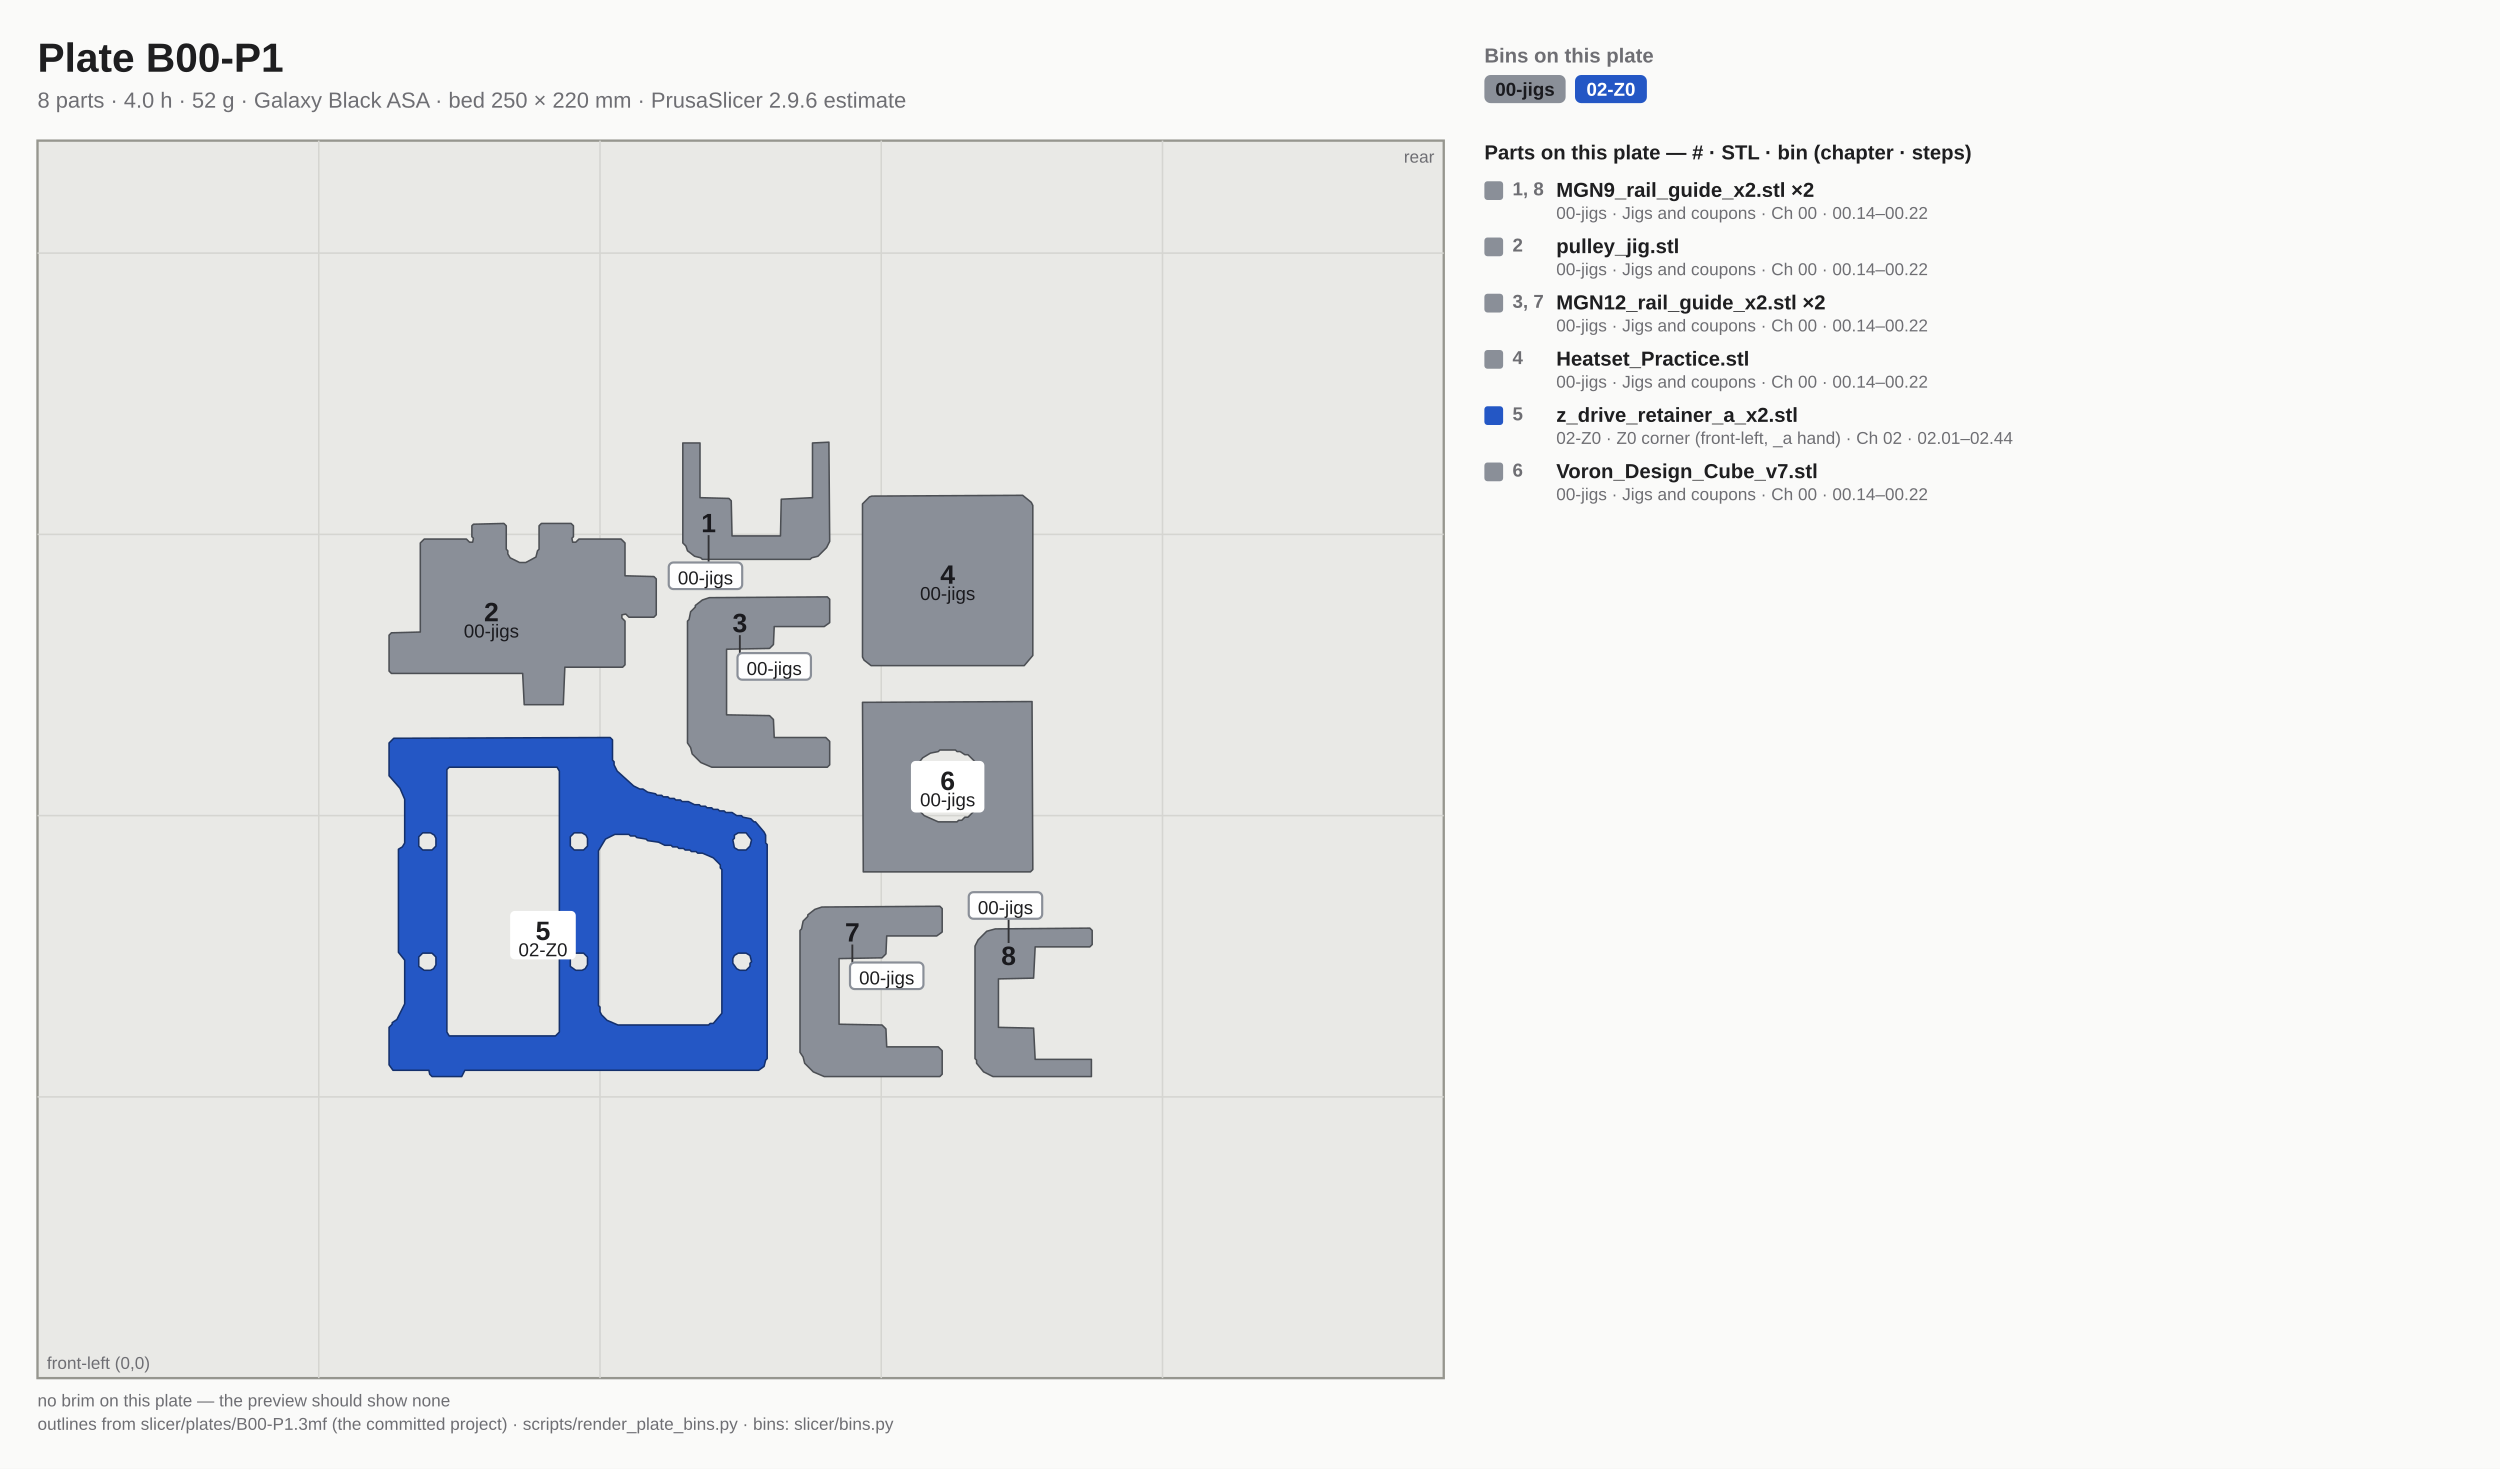
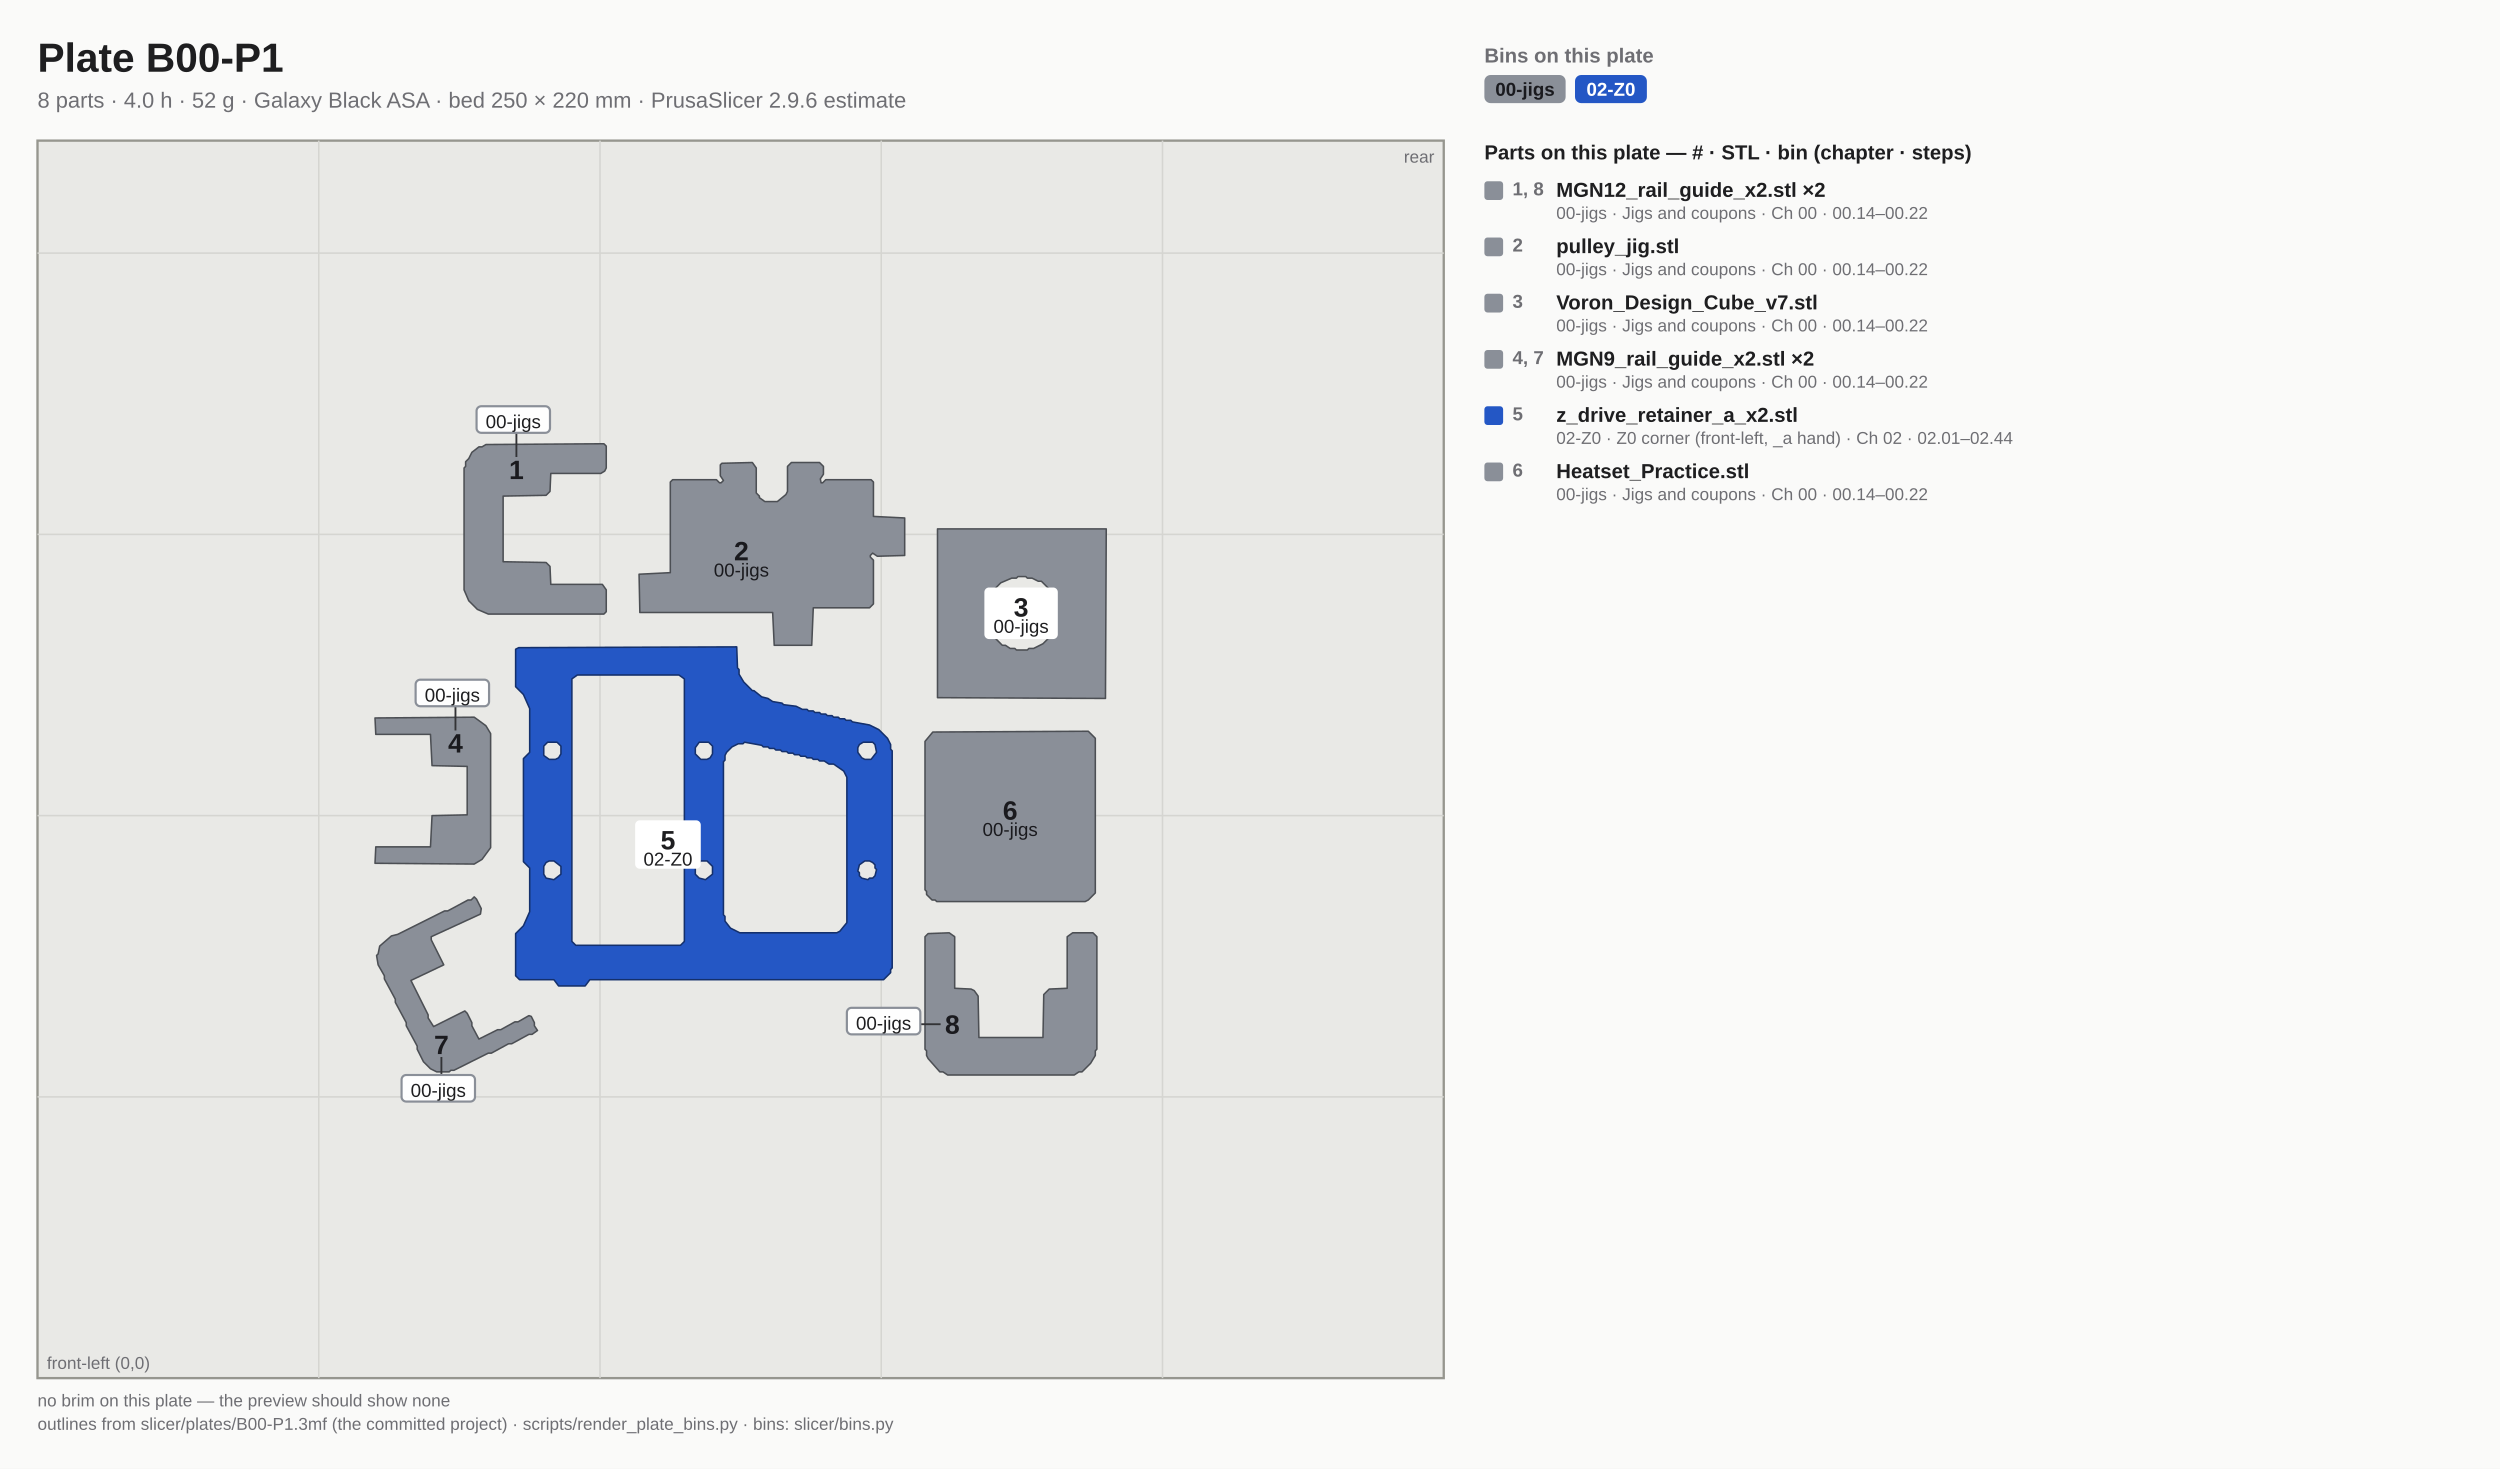
<svg xmlns="http://www.w3.org/2000/svg" width="1600" height="940" viewBox="0 0 1600 940" font-family="Arial, Helvetica, 'DejaVu Sans', sans-serif">
  <rect x="0" y="0" width="1600" height="940" fill="#fafaf9" />
  <text x="24.0" y="45.9" font-size="26" fill="#1e1e20" text-anchor="start" font-weight="bold">Plate B00-P1</text>
  <text x="24.0" y="68.9" font-size="14" fill="#6e6e73" text-anchor="start">8 parts  ·  4.0 h  ·  52 g  ·  Galaxy Black ASA  ·  bed 250 × 220 mm  ·  PrusaSlicer 2.9.6 estimate</text>
  <rect x="24.0" y="90.0" width="900.0" height="792.0" fill="#e9e9e6" stroke="#96968f" stroke-width="1.5" />
  <line x1="204.0" y1="90.0" x2="204.0" y2="882.0" stroke="#d5d5d1" stroke-width="1.0" />
  <line x1="384.0" y1="90.0" x2="384.0" y2="882.0" stroke="#d5d5d1" stroke-width="1.0" />
  <line x1="564.0" y1="90.0" x2="564.0" y2="882.0" stroke="#d5d5d1" stroke-width="1.0" />
  <line x1="744.0" y1="90.0" x2="744.0" y2="882.0" stroke="#d5d5d1" stroke-width="1.0" />
  <line x1="24.0" y1="702.0" x2="924.0" y2="702.0" stroke="#d5d5d1" stroke-width="1.0" />
  <line x1="24.0" y1="522.0" x2="924.0" y2="522.0" stroke="#d5d5d1" stroke-width="1.0" />
  <line x1="24.0" y1="342.0" x2="924.0" y2="342.0" stroke="#d5d5d1" stroke-width="1.0" />
  <line x1="24.0" y1="162.0" x2="924.0" y2="162.0" stroke="#d5d5d1" stroke-width="1.0" />
  <text x="30.0" y="876.1" font-size="11" fill="#6e6e73" text-anchor="start">front-left (0,0)</text>
  <text x="918.0" y="104.1" font-size="11" fill="#6e6e73" text-anchor="end">rear</text>
-   <path d="M552.0,449.5 660.5,449.0 661.0,556.5 659.5,558.0 552.5,558.0Z M601.5,480.0 600.5,481.0 595.5,482.0 590.5,485.0 587.0,489.5 587.5,490.0 626.0,489.5 619.5,483.0 617.5,483.0 614.5,481.0 612.5,481.0 611.5,480.0Z M588.5,517.0 588.0,517.5 589.0,519.5 591.5,522.0 600.5,526.0 612.5,526.0 613.5,525.0 615.5,525.0 617.5,523.0 619.5,523.0 625.0,517.5Z" fill-rule="evenodd" fill="#8a8f98" stroke="#4c4f54" stroke-width="1.0" stroke-linejoin="round" />
-   <path d="M558.0,317.5 654.5,317.0 660.0,321.5 661.0,323.5 661.0,419.5 655.5,426.0 557.5,426.0 553.0,422.5 552.0,420.5 552.0,322.5 556.5,318.0Z" fill-rule="evenodd" fill="#8a8f98" stroke="#4c4f54" stroke-width="1.0" stroke-linejoin="round" />
-   <path d="M526.0,580.5 601.5,580.0 603.0,581.5 603.0,596.5 599.5,599.0 567.5,599.0 567.0,610.5 564.5,613.0 537.0,613.5 537.0,655.5 564.5,656.0 567.0,658.5 567.5,670.0 600.5,670.0 603.0,672.5 603.0,687.5 601.5,689.0 527.5,689.0 520.5,686.0 515.0,680.5 514.0,676.5 512.0,673.5 512.0,595.5 513.0,594.5 514.0,589.5 517.0,586.5 517.0,585.5 521.5,582.0Z" fill-rule="evenodd" fill="#8a8f98" stroke="#4c4f54" stroke-width="1.0" stroke-linejoin="round" />
-   <path d="M454.0,382.5 529.5,382.0 531.0,383.5 531.0,398.5 527.5,401.0 495.5,401.0 495.0,412.5 492.5,415.0 465.0,415.5 465.0,457.5 492.5,458.0 495.0,460.5 495.5,472.0 528.5,472.0 531.0,474.5 531.0,489.5 529.5,491.0 455.5,491.0 448.5,488.0 443.0,482.5 442.0,478.5 440.0,475.5 440.0,397.5 441.0,396.5 442.0,391.5 445.0,388.5 445.0,387.5 449.5,384.0Z" fill-rule="evenodd" fill="#8a8f98" stroke="#4c4f54" stroke-width="1.0" stroke-linejoin="round" />
-   <path d="M437.0,283.5 448.0,283.5 448.0,318.5 466.5,319.0 468.0,320.5 468.5,343.0 499.5,343.0 500.0,319.5 520.0,318.5 520.0,283.5 530.5,283.0 531.0,346.5 529.0,350.5 523.5,356.0 519.5,357.0 518.5,358.0 449.5,358.0 448.5,357.0 444.5,356.0 440.0,352.5 439.0,349.5 437.0,347.5Z" fill-rule="evenodd" fill="#8a8f98" stroke="#4c4f54" stroke-width="1.0" stroke-linejoin="round" />
-   <path d="M637.0,594.5 697.5,594.0 699.0,595.5 699.0,604.5 697.5,606.0 662.5,606.0 661.5,626.0 639.0,626.5 639.0,657.5 661.5,658.0 662.5,678.0 698.5,678.0 698.5,689.0 635.5,689.0 629.5,686.0 625.0,680.5 625.0,678.5 624.0,677.5 624.0,605.5 626.0,601.5 631.5,596.0Z" fill-rule="evenodd" fill="#8a8f98" stroke="#4c4f54" stroke-width="1.0" stroke-linejoin="round" />
-   <path d="M303.0,335.5 322.5,335.0 324.0,336.5 324.0,351.5 325.0,352.5 325.0,354.5 326.5,357.0 332.5,360.0 336.5,360.0 343.0,356.5 344.0,352.5 345.0,351.5 345.0,336.5 346.5,335.0 365.5,335.0 367.0,336.5 367.0,343.5 366.0,344.5 366.5,347.0 368.5,347.0 370.5,345.0 397.5,345.0 400.0,347.5 400.0,368.5 418.5,369.0 420.0,370.5 420.0,393.5 418.5,395.0 402.5,395.0 400.5,393.0 398.0,393.5 398.0,395.5 400.0,397.5 400.0,425.5 398.5,427.0 361.5,427.0 360.5,451.0 335.5,451.0 334.5,431.0 250.5,431.0 249.0,429.5 249.0,406.5 250.5,405.0 269.0,404.5 269.0,347.5 271.5,345.0 298.5,345.0 300.5,347.0 302.5,347.0 303.0,344.5 302.0,343.5 302.0,336.5Z" fill-rule="evenodd" fill="#8a8f98" stroke="#4c4f54" stroke-width="1.0" stroke-linejoin="round" />
-   <path d="M252.0,472.5 390.5,472.0 392.0,473.5 392.0,486.5 393.0,487.5 393.0,489.5 395.0,493.5 405.5,503.0 409.5,505.0 411.5,505.0 414.5,507.0 419.5,508.0 420.5,509.0 423.5,509.0 424.5,510.0 427.5,510.0 428.5,511.0 431.5,511.0 432.5,512.0 435.5,512.0 436.5,513.0 440.5,513.0 444.5,515.0 447.5,515.0 448.5,516.0 451.5,516.0 452.5,517.0 455.5,517.0 456.5,518.0 459.5,518.0 460.5,519.0 463.5,519.0 464.5,520.0 468.5,520.0 471.5,522.0 474.5,522.0 475.5,523.0 480.5,524.0 482.5,526.0 483.5,526.0 489.0,532.5 490.0,534.5 490.0,539.5 491.0,540.5 491.0,677.5 490.0,678.5 489.0,682.5 485.5,685.0 297.5,685.0 295.5,689.0 276.5,689.0 275.0,687.5 274.5,685.0 251.5,685.0 249.0,681.5 249.0,657.5 251.0,655.5 251.0,654.5 254.0,652.5 259.0,642.5 259.0,614.5 255.0,609.5 255.0,543.5 257.5,542.0 259.0,539.5 259.0,511.5 256.0,504.5 249.0,496.5 249.0,475.5Z M287.5,491.0 286.0,492.5 286.0,660.5 287.5,663.0 355.5,663.0 358.0,660.5 358.0,493.5 356.5,491.0Z M270.5,533.0 268.0,535.5 268.0,541.5 270.5,544.0 276.5,544.0 279.0,541.5 279.0,536.5 278.0,534.5 275.5,533.0Z M367.5,533.0 365.0,535.5 365.0,541.5 367.5,544.0 373.5,544.0 376.0,541.5 376.0,536.5 375.0,534.5 372.5,533.0Z M472.5,533.0 470.0,534.5 470.0,536.5 469.0,537.5 470.0,542.5 472.5,544.0 477.5,544.0 480.0,541.5 481.0,537.5 477.5,533.0Z M393.5,534.0 387.5,537.0 383.0,544.5 383.0,643.5 384.0,644.5 384.0,647.5 385.0,649.5 388.5,653.0 395.5,656.0 453.5,656.0 454.5,655.0 456.5,655.0 462.0,648.5 462.0,556.5 461.0,555.5 461.0,553.5 456.5,549.0 449.5,546.0 446.5,546.0 445.5,545.0 442.5,545.0 441.5,544.0 438.5,544.0 437.5,543.0 434.5,543.0 433.5,542.0 430.5,542.0 429.5,541.0 425.5,541.0 421.5,539.0 414.5,538.0 413.5,537.0 407.5,536.0 406.5,535.0 403.5,535.0 402.5,534.0Z M270.5,610.0 268.0,612.5 268.0,618.5 271.5,621.0 275.5,621.0 277.5,620.0 279.0,617.5 279.0,612.5 276.5,610.0Z M367.5,610.0 365.0,612.5 365.0,618.5 368.5,621.0 372.5,621.0 374.5,620.0 376.0,617.5 376.0,612.5 373.5,610.0Z M472.5,610.0 470.0,611.5 469.0,613.5 469.0,616.5 471.5,620.0 473.5,621.0 477.5,621.0 480.0,618.5 480.0,616.5 481.0,615.5 480.0,611.5 477.5,610.0Z" fill-rule="evenodd" fill="#2457c5" stroke="#14306c" stroke-width="1.0" stroke-linejoin="round" />
-   <rect x="326.5" y="583.0" width="42.0" height="31.0" rx="3.0" fill="#ffffff" />
-   <text x="347.5" y="601.6" font-size="17" fill="#1e1e20" text-anchor="middle" font-weight="bold">5</text>
-   <text x="347.5" y="612.0" font-size="12" fill="#1e1e20" text-anchor="middle">02-Z0</text>
-   <text x="314.5" y="397.6" font-size="17" fill="#1a1a1e" text-anchor="middle" font-weight="bold">2</text>
-   <text x="314.5" y="408.0" font-size="12" fill="#1a1a1e" text-anchor="middle">00-jigs</text>
-   <text x="606.5" y="373.6" font-size="17" fill="#1a1a1e" text-anchor="middle" font-weight="bold">4</text>
-   <text x="606.5" y="384.0" font-size="12" fill="#1a1a1e" text-anchor="middle">00-jigs</text>
-   <rect x="583.0" y="487.0" width="47.0" height="33.0" rx="3.0" fill="#ffffff" />
-   <text x="606.5" y="505.6" font-size="17" fill="#1e1e20" text-anchor="middle" font-weight="bold">6</text>
-   <text x="606.5" y="516.0" font-size="12" fill="#1e1e20" text-anchor="middle">00-jigs</text>
-   <line x1="545.5" y1="596.5" x2="545.5" y2="616.0" stroke="#333336" stroke-width="1.2" />
-   <rect x="544.0" y="616.0" width="47.0" height="17.0" rx="3.0" fill="#ffffff" fill-opacity="0.94" stroke="#8a8f98" stroke-width="1.4" />
-   <text x="567.5" y="630.0" font-size="12" fill="#1e1e20" text-anchor="middle">00-jigs</text>
-   <rect x="538.0" y="588.5" width="15.0" height="16.0" rx="3.0" fill="#8a8f98" />
-   <text x="545.5" y="602.6" font-size="17" fill="#1a1a1e" text-anchor="middle" font-weight="bold">7</text>
-   <line x1="473.5" y1="398.5" x2="473.5" y2="418.0" stroke="#333336" stroke-width="1.2" />
-   <rect x="472.0" y="418.0" width="47.0" height="17.0" rx="3.0" fill="#ffffff" fill-opacity="0.94" stroke="#8a8f98" stroke-width="1.4" />
-   <text x="495.5" y="432.0" font-size="12" fill="#1e1e20" text-anchor="middle">00-jigs</text>
-   <rect x="466.0" y="390.5" width="15.0" height="16.0" rx="3.0" fill="#8a8f98" />
-   <text x="473.5" y="404.6" font-size="17" fill="#1a1a1e" text-anchor="middle" font-weight="bold">3</text>
-   <line x1="645.5" y1="611.5" x2="645.5" y2="588.0" stroke="#333336" stroke-width="1.2" />
-   <rect x="620.0" y="571.0" width="47.0" height="17.0" rx="3.0" fill="#ffffff" fill-opacity="0.94" stroke="#8a8f98" stroke-width="1.4" />
-   <text x="643.5" y="585.0" font-size="12" fill="#1e1e20" text-anchor="middle">00-jigs</text>
-   <rect x="638.0" y="603.5" width="15.0" height="16.0" rx="3.0" fill="#8a8f98" />
-   <text x="645.5" y="617.6" font-size="17" fill="#1a1a1e" text-anchor="middle" font-weight="bold">8</text>
-   <line x1="453.5" y1="334.5" x2="453.5" y2="360.0" stroke="#333336" stroke-width="1.2" />
-   <rect x="428.0" y="360.0" width="47.0" height="17.0" rx="3.0" fill="#ffffff" fill-opacity="0.94" stroke="#8a8f98" stroke-width="1.4" />
-   <text x="451.5" y="374.0" font-size="12" fill="#1e1e20" text-anchor="middle">00-jigs</text>
-   <rect x="446.0" y="326.5" width="15.0" height="16.0" rx="3.0" fill="#8a8f98" />
-   <text x="453.5" y="340.6" font-size="17" fill="#1a1a1e" text-anchor="middle" font-weight="bold">1</text>
+   <path d="M600.0,338.5 708.0,338.5 707.5,447.0 600.0,446.5Z M651.5,369.0 650.5,370.0 647.5,370.0 640.5,373.0 635.0,378.5 635.5,379.0 673.0,378.5 666.5,372.0 664.5,372.0 660.5,370.0 657.5,370.0 656.5,369.0Z M635.5,406.0 635.0,406.5 641.5,413.0 643.5,413.0 646.5,415.0 649.5,415.0 650.5,416.0 657.5,416.0 658.5,415.0 661.5,415.0 667.5,412.0 673.0,406.5Z" fill-rule="evenodd" fill="#8a8f98" stroke="#4c4f54" stroke-width="1.0" stroke-linejoin="round" />
+   <path d="M597.0,468.5 696.5,468.0 701.0,472.5 701.0,571.5 696.5,576.0 694.5,577.0 599.5,577.0 598.5,576.0 596.5,576.0 593.0,572.5 593.0,570.5 592.0,569.5 592.0,474.5Z" fill-rule="evenodd" fill="#8a8f98" stroke="#4c4f54" stroke-width="1.0" stroke-linejoin="round" />
+   <path d="M311.0,284.5 386.5,284.0 388.0,285.5 388.0,299.5 387.0,301.5 384.5,303.0 352.5,303.0 352.0,314.5 349.5,317.0 322.0,317.5 322.0,359.5 349.5,360.0 352.0,362.5 352.5,374.0 385.5,374.0 388.0,377.5 388.0,391.5 386.5,393.0 312.5,393.0 305.5,390.0 300.0,384.5 297.0,377.5 297.0,299.5 298.0,298.5 298.0,295.5 300.0,293.5 302.0,289.5 306.5,286.0 308.5,286.0Z" fill-rule="evenodd" fill="#8a8f98" stroke="#4c4f54" stroke-width="1.0" stroke-linejoin="round" />
+   <path d="M594.0,597.5 607.5,597.0 611.0,599.5 611.0,632.5 621.5,633.0 623.5,634.0 626.0,637.5 626.5,664.0 667.5,664.0 668.0,636.5 671.5,633.0 683.0,632.5 683.0,599.5 686.5,597.0 699.5,597.0 702.0,599.5 702.0,671.5 701.0,672.5 701.0,675.5 698.0,680.5 692.5,686.0 690.5,686.0 687.5,688.0 606.5,688.0 603.5,686.0 601.5,686.0 594.0,677.5 593.0,675.5 593.0,672.5 592.0,671.5 592.0,599.5Z" fill-rule="evenodd" fill="#8a8f98" stroke="#4c4f54" stroke-width="1.0" stroke-linejoin="round" />
+   <path d="M240.0,459.5 303.5,459.0 311.0,464.5 314.0,469.5 314.0,542.5 308.5,550.0 303.5,553.0 240.0,552.5 240.5,542.0 275.5,542.0 276.5,522.0 299.0,521.5 299.0,490.5 276.5,490.0 275.5,470.0 240.5,470.0Z" fill-rule="evenodd" fill="#8a8f98" stroke="#4c4f54" stroke-width="1.0" stroke-linejoin="round" />
+   <path d="M303.0,574.5 303.5,574.0 305.0,575.5 308.0,581.5 307.5,585.0 276.0,599.5 276.0,601.5 284.0,617.5 263.0,627.5 274.0,649.5 274.0,651.5 277.5,657.0 297.5,647.0 299.0,648.5 302.0,654.5 302.0,656.5 306.5,665.0 318.5,659.0 320.5,659.0 329.5,654.0 331.5,654.0 338.5,650.0 340.0,650.5 342.0,654.5 342.0,656.5 344.0,659.5 340.5,662.0 338.5,662.0 327.5,668.0 325.5,668.0 314.5,674.0 312.5,674.0 290.5,685.0 288.5,685.0 287.5,686.0 279.5,686.0 275.5,684.0 271.0,679.5 267.0,671.5 267.0,669.5 260.0,656.5 260.0,654.5 253.0,641.5 253.0,639.5 246.0,626.5 246.0,624.5 242.0,617.5 241.0,611.5 242.0,610.5 243.0,605.5 250.5,599.0 254.5,598.0 284.5,583.0 286.5,583.0 299.5,576.0 301.5,576.0Z" fill-rule="evenodd" fill="#8a8f98" stroke="#4c4f54" stroke-width="1.0" stroke-linejoin="round" />
+   <path d="M462.0,296.5 481.5,296.0 484.0,299.5 484.0,315.5 486.0,317.5 486.0,318.5 489.5,321.0 497.5,321.0 503.0,316.5 504.0,314.5 504.0,298.5 506.5,296.0 524.5,296.0 527.0,298.5 527.0,303.5 525.0,306.5 525.5,309.0 526.5,309.0 528.5,307.0 557.5,307.0 559.0,308.5 559.0,330.5 579.0,331.5 579.0,355.5 561.5,356.0 558.5,354.0 557.0,355.5 557.0,356.5 559.0,358.5 559.0,386.5 556.5,389.0 520.5,389.0 519.5,413.0 495.5,413.0 494.5,392.0 409.5,392.0 409.0,367.5 429.0,366.5 429.0,308.5 430.5,307.0 458.5,307.0 460.5,309.0 461.5,309.0 463.0,307.5 461.0,304.5 461.0,297.5Z" fill-rule="evenodd" fill="#8a8f98" stroke="#4c4f54" stroke-width="1.0" stroke-linejoin="round" />
+   <path d="M332.0,414.5 471.5,414.0 472.0,427.5 473.0,428.5 473.0,431.5 476.0,436.5 481.5,442.0 482.5,442.0 487.5,446.0 491.5,447.0 494.5,449.0 500.5,450.0 501.5,451.0 509.5,452.0 513.5,454.0 516.5,454.0 517.5,455.0 520.5,455.0 521.5,456.0 524.5,456.0 525.5,457.0 528.5,457.0 529.5,458.0 532.5,458.0 533.5,459.0 536.5,459.0 537.5,460.0 540.5,460.0 541.5,461.0 544.5,461.0 545.5,462.0 556.5,464.0 562.5,467.0 568.0,472.5 570.0,476.5 570.0,479.5 571.0,480.5 571.0,619.5 570.0,620.5 570.0,622.5 565.5,627.0 377.5,627.0 374.5,631.0 357.5,631.0 354.5,627.0 332.5,627.0 330.0,624.5 330.0,597.5 335.0,592.5 339.0,583.5 339.0,555.5 335.0,551.5 335.0,485.5 339.0,481.5 339.0,453.5 335.0,444.5 330.0,439.5 330.0,415.5Z M369.5,432.0 366.0,434.5 366.0,602.5 368.5,605.0 435.5,605.0 438.0,602.5 438.0,434.5 434.5,432.0Z M350.5,475.0 348.0,477.5 348.0,483.5 351.5,486.0 355.5,486.0 357.5,485.0 359.0,482.5 359.0,477.5 356.5,475.0Z M447.5,475.0 445.0,478.5 445.0,482.5 448.5,486.0 452.5,486.0 454.5,485.0 456.0,482.5 456.0,477.5 453.5,475.0Z M476.5,475.0 475.5,476.0 472.5,476.0 468.5,478.0 465.0,481.5 464.0,483.5 464.0,486.5 463.0,487.5 463.0,585.5 464.0,586.5 464.0,589.5 467.5,594.0 473.5,597.0 535.5,597.0 537.5,596.0 542.0,590.5 542.0,497.5 540.0,493.5 533.5,489.0 530.5,489.0 527.5,487.0 524.5,487.0 523.5,486.0 520.5,486.0 519.5,485.0 516.5,485.0 515.5,484.0 512.5,484.0 511.5,483.0 508.5,483.0 507.5,482.0 504.5,482.0 503.5,481.0 500.5,481.0 499.5,480.0 496.5,480.0 495.5,479.0 492.5,479.0 491.5,478.0 488.5,478.0 487.5,477.0Z M552.5,475.0 550.0,476.5 549.0,478.5 549.0,481.5 551.5,485.0 553.5,486.0 557.5,486.0 561.0,481.5 560.0,476.5 558.5,475.0Z M351.5,551.0 349.5,552.0 348.0,554.5 348.0,559.5 349.5,562.0 354.5,563.0 359.0,559.5 359.0,554.5 354.5,551.0Z M448.5,551.0 445.0,554.5 445.0,559.5 447.5,562.0 451.5,563.0 456.0,559.5 456.0,554.5 452.5,551.0Z M553.5,551.0 550.0,553.5 549.0,557.5 550.0,558.5 550.0,560.5 551.5,562.0 555.5,563.0 556.5,562.0 558.5,562.0 560.0,560.5 561.0,556.5 560.0,555.5 560.0,553.5 558.5,552.0 556.5,551.0Z" fill-rule="evenodd" fill="#2457c5" stroke="#14306c" stroke-width="1.0" stroke-linejoin="round" />
+   <rect x="406.5" y="525.0" width="42.0" height="31.0" rx="3.0" fill="#ffffff" />
+   <text x="427.5" y="543.6" font-size="17" fill="#1e1e20" text-anchor="middle" font-weight="bold">5</text>
+   <text x="427.5" y="554.0" font-size="12" fill="#1e1e20" text-anchor="middle">02-Z0</text>
+   <text x="474.5" y="358.6" font-size="17" fill="#1a1a1e" text-anchor="middle" font-weight="bold">2</text>
+   <text x="474.5" y="369.0" font-size="12" fill="#1a1a1e" text-anchor="middle">00-jigs</text>
+   <text x="646.5" y="524.6" font-size="17" fill="#1a1a1e" text-anchor="middle" font-weight="bold">6</text>
+   <text x="646.5" y="535.0" font-size="12" fill="#1a1a1e" text-anchor="middle">00-jigs</text>
+   <rect x="630.0" y="376.0" width="47.0" height="33.0" rx="3.0" fill="#ffffff" />
+   <text x="653.5" y="394.6" font-size="17" fill="#1e1e20" text-anchor="middle" font-weight="bold">3</text>
+   <text x="653.5" y="405.0" font-size="12" fill="#1e1e20" text-anchor="middle">00-jigs</text>
+   <line x1="609.5" y1="655.5" x2="589.0" y2="655.5" stroke="#333336" stroke-width="1.2" />
+   <rect x="542.0" y="645.0" width="47.0" height="17.0" rx="3.0" fill="#ffffff" fill-opacity="0.94" stroke="#8a8f98" stroke-width="1.4" />
+   <text x="565.5" y="659.0" font-size="12" fill="#1e1e20" text-anchor="middle">00-jigs</text>
+   <rect x="602.0" y="647.5" width="15.0" height="16.0" rx="3.0" fill="#8a8f98" />
+   <text x="609.5" y="661.6" font-size="17" fill="#1a1a1e" text-anchor="middle" font-weight="bold">8</text>
+   <line x1="330.5" y1="300.5" x2="330.5" y2="277.0" stroke="#333336" stroke-width="1.2" />
+   <rect x="305.0" y="260.0" width="47.0" height="17.0" rx="3.0" fill="#ffffff" fill-opacity="0.94" stroke="#8a8f98" stroke-width="1.4" />
+   <text x="328.5" y="274.0" font-size="12" fill="#1e1e20" text-anchor="middle">00-jigs</text>
+   <rect x="323.0" y="292.5" width="15.0" height="16.0" rx="3.0" fill="#8a8f98" />
+   <text x="330.5" y="306.6" font-size="17" fill="#1a1a1e" text-anchor="middle" font-weight="bold">1</text>
+   <line x1="291.5" y1="475.5" x2="291.5" y2="452.0" stroke="#333336" stroke-width="1.2" />
+   <rect x="266.0" y="435.0" width="47.0" height="17.0" rx="3.0" fill="#ffffff" fill-opacity="0.94" stroke="#8a8f98" stroke-width="1.4" />
+   <text x="289.5" y="449.0" font-size="12" fill="#1e1e20" text-anchor="middle">00-jigs</text>
+   <rect x="283.5" y="467.5" width="16.0" height="16.0" rx="3.0" fill="#8a8f98" />
+   <text x="291.5" y="481.6" font-size="17" fill="#1a1a1e" text-anchor="middle" font-weight="bold">4</text>
+   <line x1="282.5" y1="668.5" x2="282.5" y2="688.0" stroke="#333336" stroke-width="1.2" />
+   <rect x="257.0" y="688.0" width="47.0" height="17.0" rx="3.0" fill="#ffffff" fill-opacity="0.94" stroke="#8a8f98" stroke-width="1.4" />
+   <text x="280.5" y="702.0" font-size="12" fill="#1e1e20" text-anchor="middle">00-jigs</text>
+   <rect x="275.0" y="660.5" width="15.0" height="16.0" rx="3.0" fill="#8a8f98" />
+   <text x="282.5" y="674.6" font-size="17" fill="#1a1a1e" text-anchor="middle" font-weight="bold">7</text>
  <text x="950.0" y="40.0" font-size="13" fill="#6e6e73" text-anchor="start" font-weight="bold">Bins on this plate</text>
  <rect x="950.0" y="48.0" width="52.0" height="18.0" rx="4.0" fill="#8a8f98" />
  <text x="976.0" y="61.3" font-size="12" fill="#1a1a1e" text-anchor="middle" font-weight="bold">00-jigs</text>
  <rect x="1008.0" y="48.0" width="46.0" height="18.0" rx="4.0" fill="#2457c5" />
  <text x="1031.0" y="61.3" font-size="12" fill="#ffffff" text-anchor="middle" font-weight="bold">02-Z0</text>
  <text x="950.0" y="102.0" font-size="13" fill="#1e1e20" text-anchor="start" font-weight="bold">Parts on this plate  —  # · STL · bin (chapter · steps)</text>
  <rect x="950.0" y="116.0" width="12.0" height="12.0" rx="2.0" fill="#8a8f98" />
  <text x="968.0" y="125.0" font-size="12" fill="#6e6e73" text-anchor="start" font-weight="bold">1, 8</text>
-   <text x="996.0" y="126.0" font-size="13" fill="#1e1e20" text-anchor="start" font-weight="bold">MGN9_rail_guide_x2.stl  ×2</text>
+   <text x="996.0" y="126.0" font-size="13" fill="#1e1e20" text-anchor="start" font-weight="bold">MGN12_rail_guide_x2.stl  ×2</text>
  <text x="996.0" y="140.1" font-size="11" fill="#6e6e73" text-anchor="start">00-jigs · Jigs and coupons · Ch 00 · 00.14–00.22</text>
  <rect x="950.0" y="152.0" width="12.0" height="12.0" rx="2.0" fill="#8a8f98" />
  <text x="968.0" y="161.0" font-size="12" fill="#6e6e73" text-anchor="start" font-weight="bold">2</text>
  <text x="996.0" y="162.0" font-size="13" fill="#1e1e20" text-anchor="start" font-weight="bold">pulley_jig.stl</text>
  <text x="996.0" y="176.1" font-size="11" fill="#6e6e73" text-anchor="start">00-jigs · Jigs and coupons · Ch 00 · 00.14–00.22</text>
  <rect x="950.0" y="188.0" width="12.0" height="12.0" rx="2.0" fill="#8a8f98" />
-   <text x="968.0" y="197.0" font-size="12" fill="#6e6e73" text-anchor="start" font-weight="bold">3, 7</text>
-   <text x="996.0" y="198.0" font-size="13" fill="#1e1e20" text-anchor="start" font-weight="bold">MGN12_rail_guide_x2.stl  ×2</text>
+   <text x="968.0" y="197.0" font-size="12" fill="#6e6e73" text-anchor="start" font-weight="bold">3</text>
+   <text x="996.0" y="198.0" font-size="13" fill="#1e1e20" text-anchor="start" font-weight="bold">Voron_Design_Cube_v7.stl</text>
  <text x="996.0" y="212.1" font-size="11" fill="#6e6e73" text-anchor="start">00-jigs · Jigs and coupons · Ch 00 · 00.14–00.22</text>
  <rect x="950.0" y="224.0" width="12.0" height="12.0" rx="2.0" fill="#8a8f98" />
-   <text x="968.0" y="233.0" font-size="12" fill="#6e6e73" text-anchor="start" font-weight="bold">4</text>
-   <text x="996.0" y="234.0" font-size="13" fill="#1e1e20" text-anchor="start" font-weight="bold">Heatset_Practice.stl</text>
+   <text x="968.0" y="233.0" font-size="12" fill="#6e6e73" text-anchor="start" font-weight="bold">4, 7</text>
+   <text x="996.0" y="234.0" font-size="13" fill="#1e1e20" text-anchor="start" font-weight="bold">MGN9_rail_guide_x2.stl  ×2</text>
  <text x="996.0" y="248.1" font-size="11" fill="#6e6e73" text-anchor="start">00-jigs · Jigs and coupons · Ch 00 · 00.14–00.22</text>
  <rect x="950.0" y="260.0" width="12.0" height="12.0" rx="2.0" fill="#2457c5" />
  <text x="968.0" y="269.0" font-size="12" fill="#6e6e73" text-anchor="start" font-weight="bold">5</text>
  <text x="996.0" y="270.0" font-size="13" fill="#1e1e20" text-anchor="start" font-weight="bold">z_drive_retainer_a_x2.stl</text>
  <text x="996.0" y="284.1" font-size="11" fill="#6e6e73" text-anchor="start">02-Z0 · Z0 corner (front-left, _a hand) · Ch 02 · 02.01–02.44</text>
  <rect x="950.0" y="296.0" width="12.0" height="12.0" rx="2.0" fill="#8a8f98" />
  <text x="968.0" y="305.0" font-size="12" fill="#6e6e73" text-anchor="start" font-weight="bold">6</text>
-   <text x="996.0" y="306.0" font-size="13" fill="#1e1e20" text-anchor="start" font-weight="bold">Voron_Design_Cube_v7.stl</text>
+   <text x="996.0" y="306.0" font-size="13" fill="#1e1e20" text-anchor="start" font-weight="bold">Heatset_Practice.stl</text>
  <text x="996.0" y="320.1" font-size="11" fill="#6e6e73" text-anchor="start">00-jigs · Jigs and coupons · Ch 00 · 00.14–00.22</text>
  <text x="24.0" y="900.1" font-size="11" fill="#6e6e73" text-anchor="start">no brim on this plate — the preview should show none</text>
  <text x="24.0" y="915.1" font-size="11" fill="#6e6e73" text-anchor="start">outlines from slicer/plates/B00-P1.3mf (the committed project) · scripts/render_plate_bins.py · bins: slicer/bins.py</text>
</svg>
